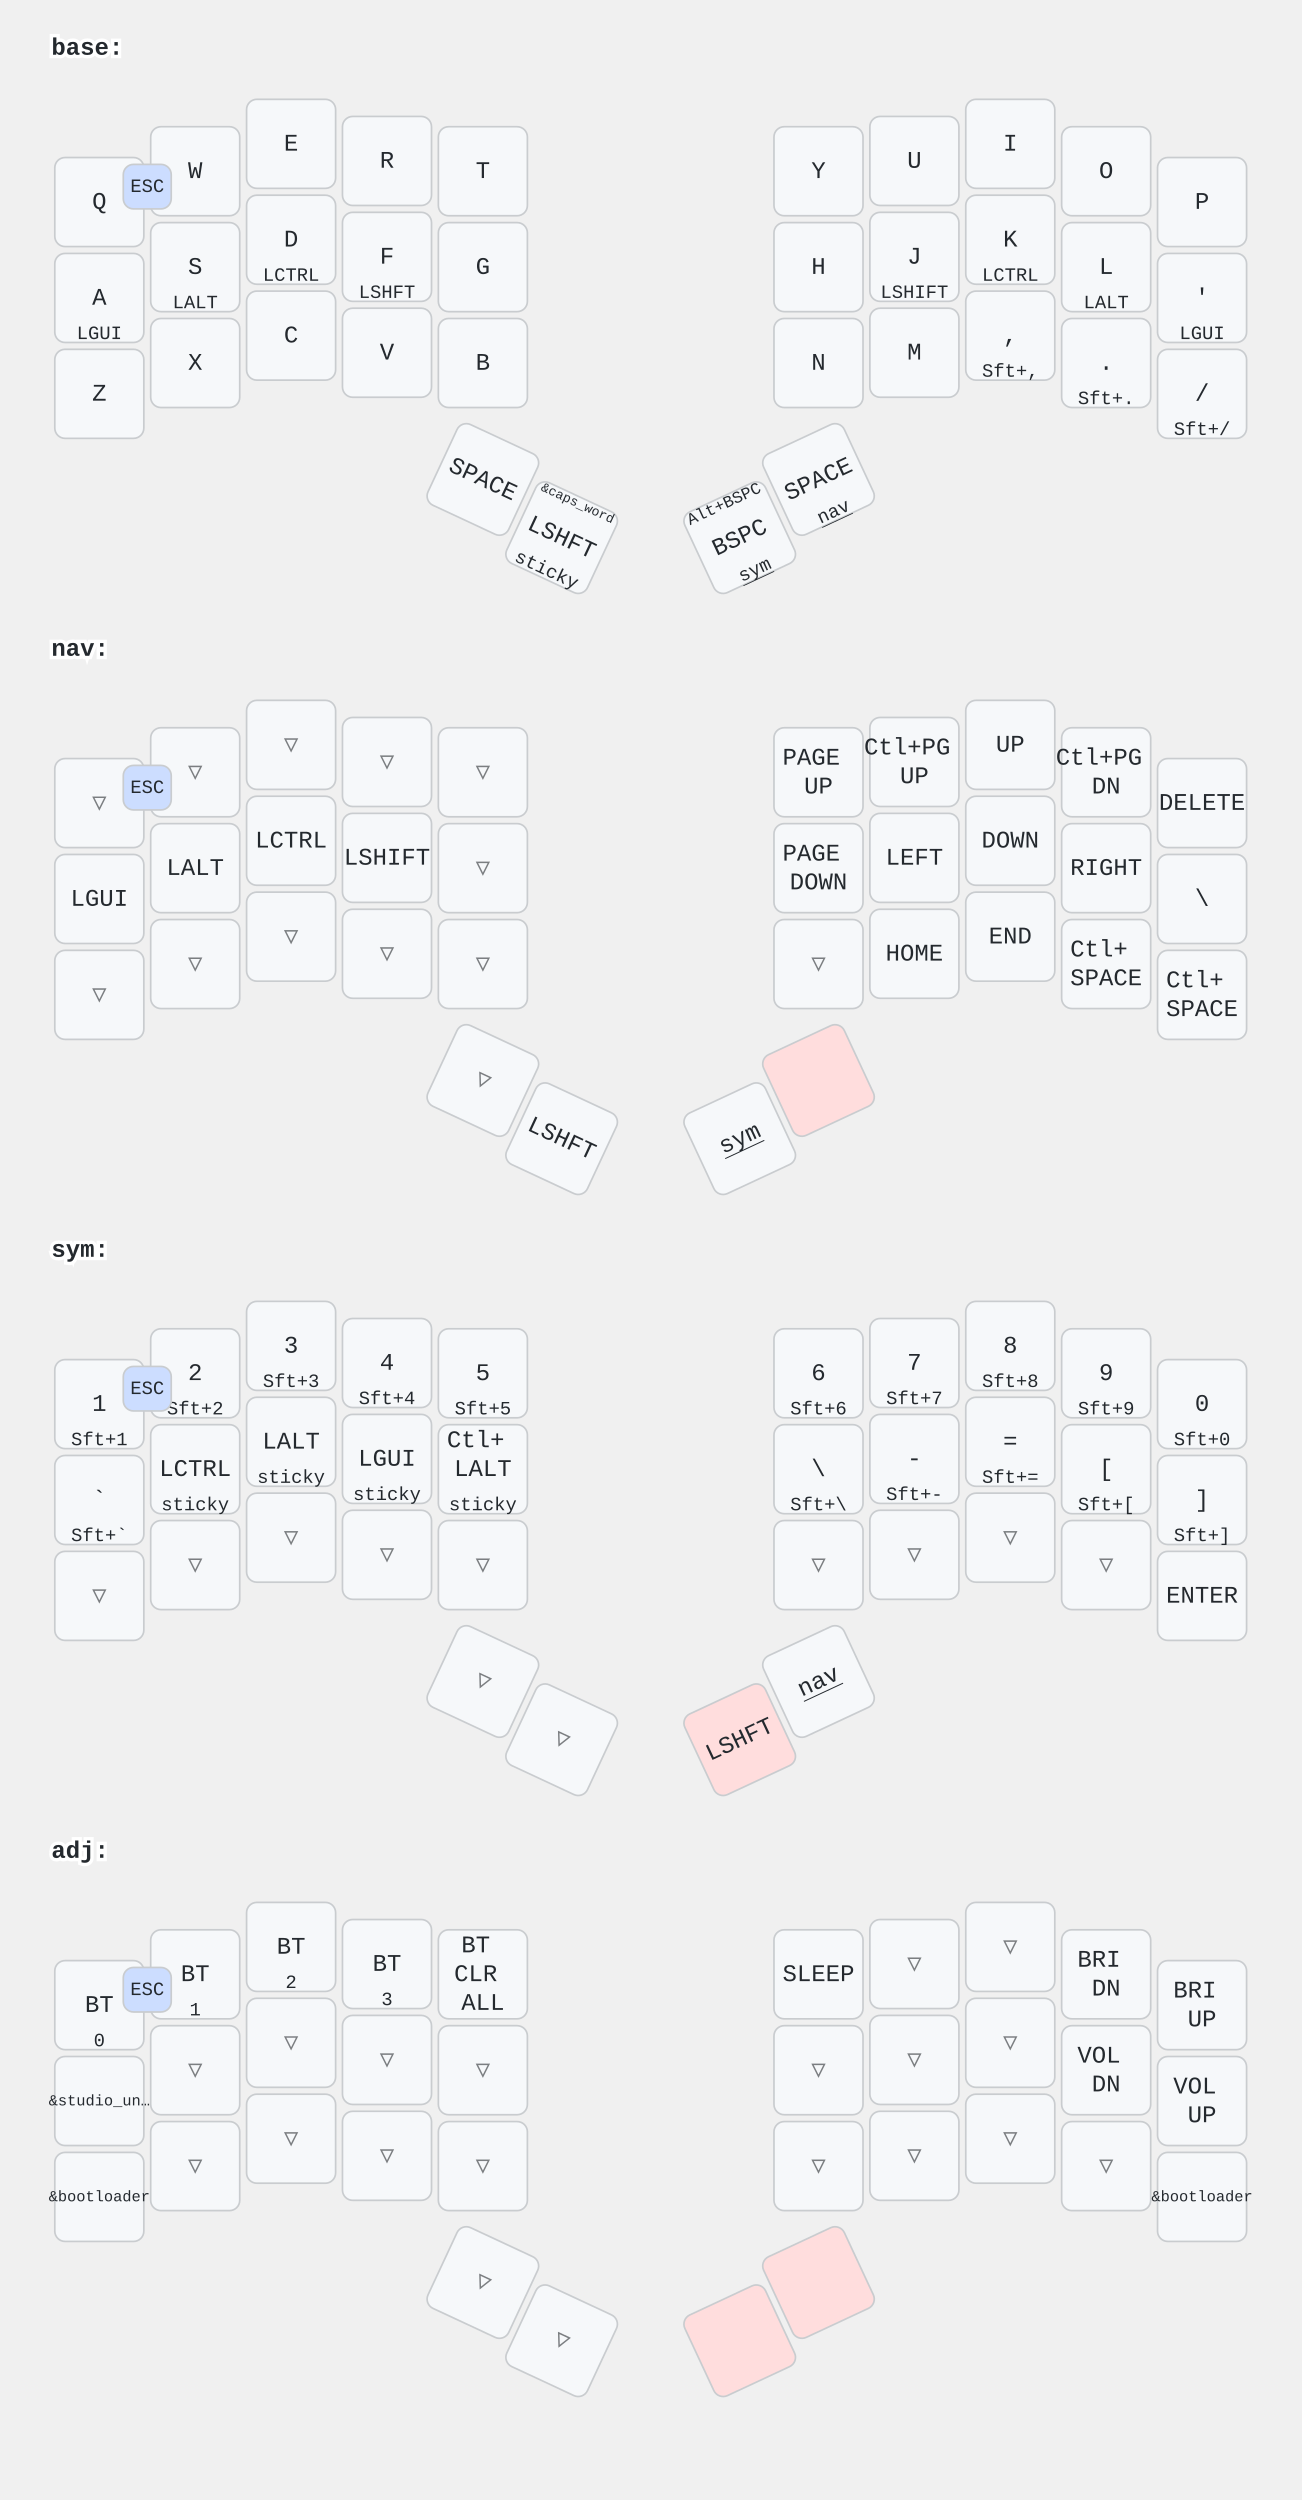
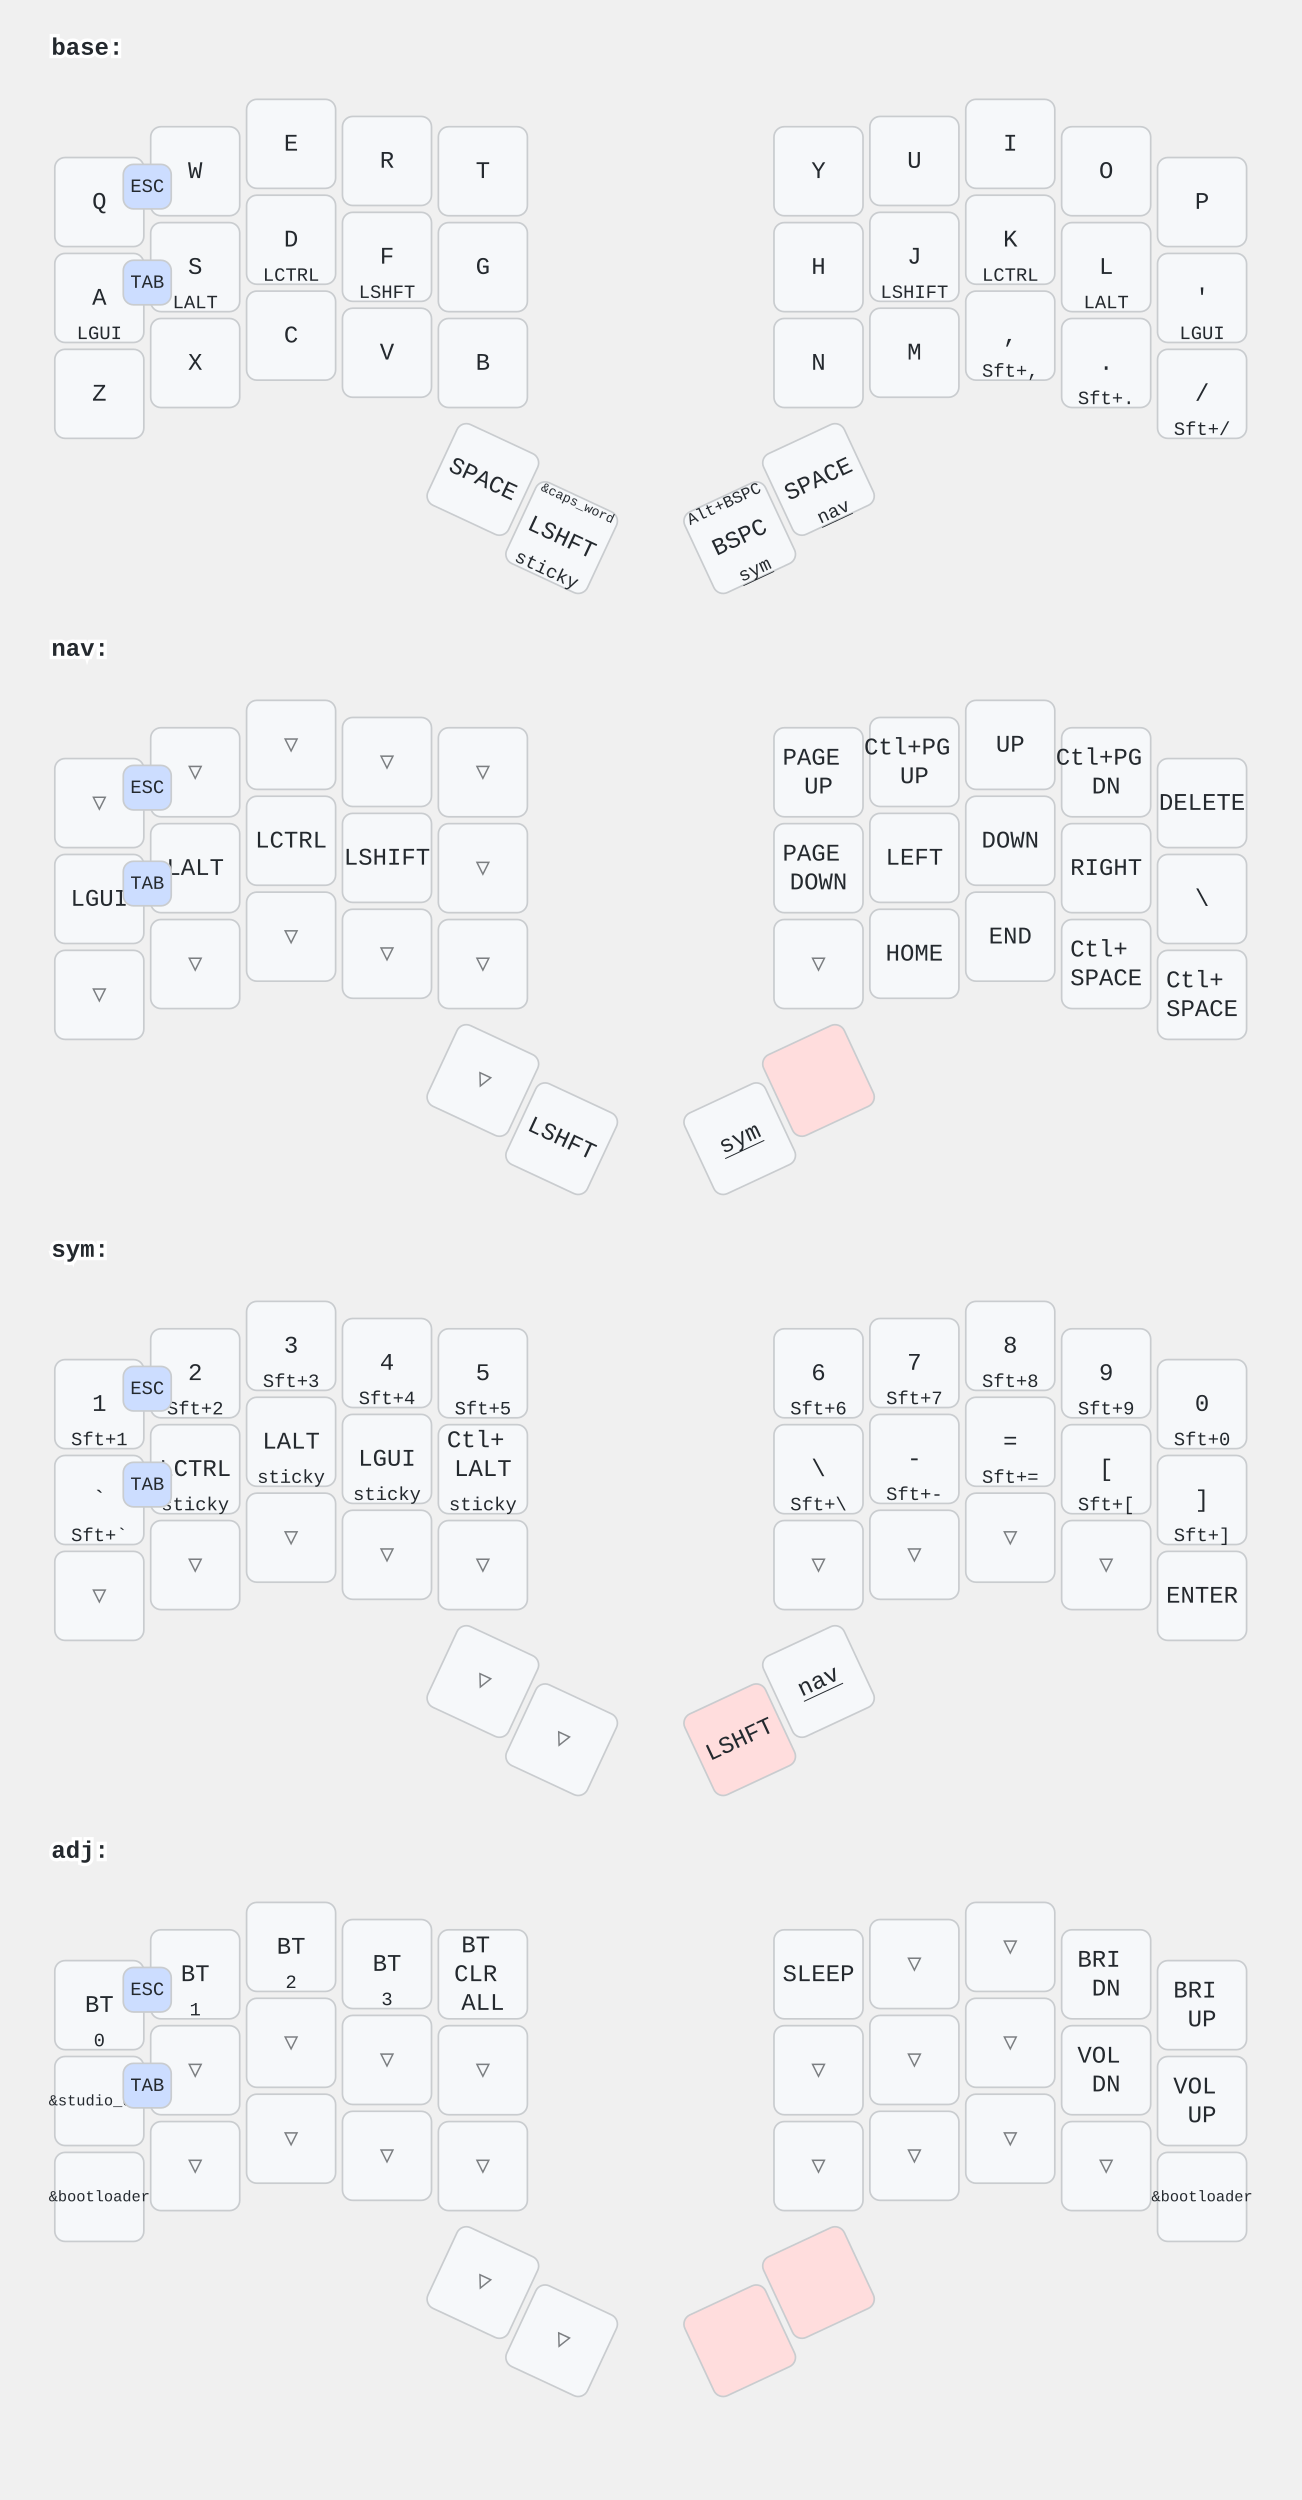
<svg xmlns="http://www.w3.org/2000/svg" width="760" height="1460" viewBox="0 0 760 1460" class="keymap">
  <style>/* inherit to force styles through use tags */
svg path {
    fill: inherit;
}

/* font and background color specifications */
svg.keymap {
    font-family: SFMono-Regular,Consolas,Liberation Mono,Menlo,monospace;
    font-size: 14px;
    font-kerning: normal;
    text-rendering: optimizeLegibility;
    fill: #24292e;
}

/* default key styling */
rect.key {
    fill: #f6f8fa;
}

rect.key, rect.combo {
    stroke: #c9cccf;
    stroke-width: 1;
}

/* default key side styling, only used is draw_key_sides is set */
rect.side {
    filter: brightness(90%);
}

/* color accent for combo boxes */
rect.combo, rect.combo-separate {
    fill: #cdf;
}

/* color accent for held keys */
rect.held, rect.combo.held {
    fill: #fdd;
}

/* color accent for ghost (optional) keys */
rect.ghost, rect.combo.ghost {
    stroke-dasharray: 4, 4;
    stroke-width: 2;
}

text {
    text-anchor: middle;
    dominant-baseline: middle;
}

/* styling for layer labels */
text.label {
    font-weight: bold;
    text-anchor: start;
    stroke: white;
    stroke-width: 4;
    paint-order: stroke;
}

/* styling for optional footer */
text.footer {
    text-anchor: end;
    dominant-baseline: auto;
    stroke: white;
    stroke-width: 4;
    paint-order: stroke;
}

/* styling for combo tap, and key non-tap label text */
text.combo, text.hold, text.shifted, text.left, text.right {
    font-size: 11px;
}

text.hold {
    text-anchor: middle;
    dominant-baseline: auto;
}

text.shifted {
    text-anchor: middle;
    dominant-baseline: hanging;
}

text.left {
    text-anchor: start;
}

text.right {
    text-anchor: end;
}

text.layer-activator {
    text-decoration: underline;
}

/* styling for hold/shifted label text in combo box */
text.combo.hold, text.combo.shifted, text.combo.left, text.combo.right {
    font-size: 8px;
}

/* lighter symbol for transparent keys */
text.trans {
    fill: #7b7e81;
}

/* styling for combo dendrons */
path.combo {
    stroke-width: 1;
    stroke: gray;
    fill: none;
}

/* Start Tabler Icons Cleanup */
/* cannot use height/width with glyphs */
.icon-tabler &gt; path {
    fill: inherit;
    stroke: inherit;
    stroke-width: 2;
}
/* hide tabler's default box */
.icon-tabler &gt; path[stroke="none"][fill="none"] {
    visibility: hidden;
}
/* End Tabler Icons Cleanup */
</style>
  <g transform="translate(30, 0)" class="layer-base">
    <text x="0" y="28" class="label" id="base">base:</text>
    <g transform="translate(0, 56)">
      <g transform="translate(28, 62)" class="key keypos-0">
        <rect rx="6" ry="6" x="-26" y="-26" width="52" height="52" class="key" />
        <text x="0" y="0" class="key tap">Q</text>
      </g>
      <g transform="translate(84, 44)" class="key keypos-1">
        <rect rx="6" ry="6" x="-26" y="-26" width="52" height="52" class="key" />
        <text x="0" y="0" class="key tap">W</text>
      </g>
      <g transform="translate(140, 28)" class="key keypos-2">
        <rect rx="6" ry="6" x="-26" y="-26" width="52" height="52" class="key" />
        <text x="0" y="0" class="key tap">E</text>
      </g>
      <g transform="translate(196, 38)" class="key keypos-3">
        <rect rx="6" ry="6" x="-26" y="-26" width="52" height="52" class="key" />
        <text x="0" y="0" class="key tap">R</text>
      </g>
      <g transform="translate(252, 44)" class="key keypos-4">
        <rect rx="6" ry="6" x="-26" y="-26" width="52" height="52" class="key" />
        <text x="0" y="0" class="key tap">T</text>
      </g>
      <g transform="translate(448, 44)" class="key keypos-5">
        <rect rx="6" ry="6" x="-26" y="-26" width="52" height="52" class="key" />
        <text x="0" y="0" class="key tap">Y</text>
      </g>
      <g transform="translate(504, 38)" class="key keypos-6">
        <rect rx="6" ry="6" x="-26" y="-26" width="52" height="52" class="key" />
        <text x="0" y="0" class="key tap">U</text>
      </g>
      <g transform="translate(560, 28)" class="key keypos-7">
        <rect rx="6" ry="6" x="-26" y="-26" width="52" height="52" class="key" />
        <text x="0" y="0" class="key tap">I</text>
      </g>
      <g transform="translate(616, 44)" class="key keypos-8">
        <rect rx="6" ry="6" x="-26" y="-26" width="52" height="52" class="key" />
        <text x="0" y="0" class="key tap">O</text>
      </g>
      <g transform="translate(672, 62)" class="key keypos-9">
        <rect rx="6" ry="6" x="-26" y="-26" width="52" height="52" class="key" />
        <text x="0" y="0" class="key tap">P</text>
      </g>
      <g transform="translate(28, 118)" class="key keypos-10">
        <rect rx="6" ry="6" x="-26" y="-26" width="52" height="52" class="key" />
        <text x="0" y="0" class="key tap">A</text>
        <text x="0" y="24" class="key hold">LGUI</text>
      </g>
      <g transform="translate(84, 100)" class="key keypos-11">
        <rect rx="6" ry="6" x="-26" y="-26" width="52" height="52" class="key" />
        <text x="0" y="0" class="key tap">S</text>
        <text x="0" y="24" class="key hold">LALT</text>
      </g>
      <g transform="translate(140, 84)" class="key keypos-12">
        <rect rx="6" ry="6" x="-26" y="-26" width="52" height="52" class="key" />
        <text x="0" y="0" class="key tap">D</text>
        <text x="0" y="24" class="key hold">LCTRL</text>
      </g>
      <g transform="translate(196, 94)" class="key keypos-13">
        <rect rx="6" ry="6" x="-26" y="-26" width="52" height="52" class="key" />
        <text x="0" y="0" class="key tap">F</text>
        <text x="0" y="24" class="key hold">LSHFT</text>
      </g>
      <g transform="translate(252, 100)" class="key keypos-14">
        <rect rx="6" ry="6" x="-26" y="-26" width="52" height="52" class="key" />
        <text x="0" y="0" class="key tap">G</text>
      </g>
      <g transform="translate(448, 100)" class="key keypos-15">
        <rect rx="6" ry="6" x="-26" y="-26" width="52" height="52" class="key" />
        <text x="0" y="0" class="key tap">H</text>
      </g>
      <g transform="translate(504, 94)" class="key keypos-16">
        <rect rx="6" ry="6" x="-26" y="-26" width="52" height="52" class="key" />
        <text x="0" y="0" class="key tap">J</text>
        <text x="0" y="24" class="key hold">LSHIFT</text>
      </g>
      <g transform="translate(560, 84)" class="key keypos-17">
        <rect rx="6" ry="6" x="-26" y="-26" width="52" height="52" class="key" />
        <text x="0" y="0" class="key tap">K</text>
        <text x="0" y="24" class="key hold">LCTRL</text>
      </g>
      <g transform="translate(616, 100)" class="key keypos-18">
        <rect rx="6" ry="6" x="-26" y="-26" width="52" height="52" class="key" />
        <text x="0" y="0" class="key tap">L</text>
        <text x="0" y="24" class="key hold">LALT</text>
      </g>
      <g transform="translate(672, 118)" class="key keypos-19">
        <rect rx="6" ry="6" x="-26" y="-26" width="52" height="52" class="key" />
        <text x="0" y="0" class="key tap">'</text>
        <text x="0" y="24" class="key hold">LGUI</text>
      </g>
      <g transform="translate(28, 174)" class="key keypos-20">
        <rect rx="6" ry="6" x="-26" y="-26" width="52" height="52" class="key" />
        <text x="0" y="0" class="key tap">Z</text>
      </g>
      <g transform="translate(84, 156)" class="key keypos-21">
        <rect rx="6" ry="6" x="-26" y="-26" width="52" height="52" class="key" />
        <text x="0" y="0" class="key tap">X</text>
      </g>
      <g transform="translate(140, 140)" class="key keypos-22">
        <rect rx="6" ry="6" x="-26" y="-26" width="52" height="52" class="key" />
        <text x="0" y="0" class="key tap">C</text>
      </g>
      <g transform="translate(196, 150)" class="key keypos-23">
        <rect rx="6" ry="6" x="-26" y="-26" width="52" height="52" class="key" />
        <text x="0" y="0" class="key tap">V</text>
      </g>
      <g transform="translate(252, 156)" class="key keypos-24">
        <rect rx="6" ry="6" x="-26" y="-26" width="52" height="52" class="key" />
        <text x="0" y="0" class="key tap">B</text>
      </g>
      <g transform="translate(448, 156)" class="key keypos-25">
        <rect rx="6" ry="6" x="-26" y="-26" width="52" height="52" class="key" />
        <text x="0" y="0" class="key tap">N</text>
      </g>
      <g transform="translate(504, 150)" class="key keypos-26">
        <rect rx="6" ry="6" x="-26" y="-26" width="52" height="52" class="key" />
        <text x="0" y="0" class="key tap">M</text>
      </g>
      <g transform="translate(560, 140)" class="key keypos-27">
        <rect rx="6" ry="6" x="-26" y="-26" width="52" height="52" class="key" />
        <text x="0" y="0" class="key tap">,</text>
        <text x="0" y="24" class="key hold">Sft+,</text>
      </g>
      <g transform="translate(616, 156)" class="key keypos-28">
        <rect rx="6" ry="6" x="-26" y="-26" width="52" height="52" class="key" />
        <text x="0" y="0" class="key tap">.</text>
        <text x="0" y="24" class="key hold">Sft+.</text>
      </g>
      <g transform="translate(672, 174)" class="key keypos-29">
        <rect rx="6" ry="6" x="-26" y="-26" width="52" height="52" class="key" />
        <text x="0" y="0" class="key tap">/</text>
        <text x="0" y="24" class="key hold">Sft+/</text>
      </g>
      <g transform="translate(252, 224) rotate(25.0)" class="key keypos-30">
        <rect rx="6" ry="6" x="-26" y="-26" width="52" height="52" class="key" />
        <text x="0" y="0" class="key tap">SPACE</text>
      </g>
      <g transform="translate(298, 258) rotate(25.0)" class="key keypos-31">
        <rect rx="6" ry="6" x="-26" y="-26" width="52" height="52" class="key" />
        <text x="0" y="0" class="key tap">LSHFT</text>
        <text x="0" y="24" class="key hold">sticky</text>
        <text x="0" y="-24" class="key shifted">
          <tspan style="font-size: 70%">&amp;caps_word</tspan>
        </text>
      </g>
      <g transform="translate(402, 258) rotate(-25.0)" class="key keypos-32">
        <rect rx="6" ry="6" x="-26" y="-26" width="52" height="52" class="key" />
        <text x="0" y="0" class="key tap">BSPC</text>
        <a href="#sym">
          <text x="0" y="24" class="key hold layer-activator">sym</text>
        </a>
        <text x="0" y="-24" class="key shifted">
          <tspan style="font-size: 88%">Alt+BSPC</tspan>
        </text>
      </g>
      <g transform="translate(448, 224) rotate(-25.0)" class="key keypos-33">
        <rect rx="6" ry="6" x="-26" y="-26" width="52" height="52" class="key" />
        <text x="0" y="0" class="key tap">SPACE</text>
        <a href="#nav">
          <text x="0" y="24" class="key hold layer-activator">nav</text>
        </a>
      </g>
      <g class="combo combopos-0">
        <rect rx="6" ry="6" x="42" y="40" width="28" height="26" class="combo" />
        <text x="56" y="53" class="combo tap">ESC</text>
      </g>
+       <g class="combo combopos-1">
+         <rect rx="6" ry="6" x="42" y="96" width="28" height="26" class="combo" />
+         <text x="56" y="109" class="combo tap">TAB</text>
+       </g>
    </g>
  </g>
  <g transform="translate(30, 351)" class="layer-nav">
    <text x="0" y="28" class="label" id="nav">nav:</text>
    <g transform="translate(0, 56)">
      <g transform="translate(28, 62)" class="key trans keypos-0">
        <rect rx="6" ry="6" x="-26" y="-26" width="52" height="52" class="key trans" />
        <text x="0" y="0" class="key trans tap">▽</text>
      </g>
      <g transform="translate(84, 44)" class="key trans keypos-1">
        <rect rx="6" ry="6" x="-26" y="-26" width="52" height="52" class="key trans" />
        <text x="0" y="0" class="key trans tap">▽</text>
      </g>
      <g transform="translate(140, 28)" class="key trans keypos-2">
        <rect rx="6" ry="6" x="-26" y="-26" width="52" height="52" class="key trans" />
        <text x="0" y="0" class="key trans tap">▽</text>
      </g>
      <g transform="translate(196, 38)" class="key trans keypos-3">
        <rect rx="6" ry="6" x="-26" y="-26" width="52" height="52" class="key trans" />
        <text x="0" y="0" class="key trans tap">▽</text>
      </g>
      <g transform="translate(252, 44)" class="key trans keypos-4">
        <rect rx="6" ry="6" x="-26" y="-26" width="52" height="52" class="key trans" />
        <text x="0" y="0" class="key trans tap">▽</text>
      </g>
      <g transform="translate(448, 44)" class="key keypos-5">
        <rect rx="6" ry="6" x="-26" y="-26" width="52" height="52" class="key" />
        <text x="0" y="0" class="key tap">
          <tspan x="0" dy="-0.6em">PAGE</tspan>
          <tspan x="0" dy="1.2em">UP</tspan>
        </text>
      </g>
      <g transform="translate(504, 38)" class="key keypos-6">
        <rect rx="6" ry="6" x="-26" y="-26" width="52" height="52" class="key" />
        <text x="0" y="0" class="key tap">
          <tspan x="0" dy="-0.6em">Ctl+PG</tspan>
          <tspan x="0" dy="1.2em">UP</tspan>
        </text>
      </g>
      <g transform="translate(560, 28)" class="key keypos-7">
        <rect rx="6" ry="6" x="-26" y="-26" width="52" height="52" class="key" />
        <text x="0" y="0" class="key tap">UP</text>
      </g>
      <g transform="translate(616, 44)" class="key keypos-8">
        <rect rx="6" ry="6" x="-26" y="-26" width="52" height="52" class="key" />
        <text x="0" y="0" class="key tap">
          <tspan x="0" dy="-0.6em">Ctl+PG</tspan>
          <tspan x="0" dy="1.2em">DN</tspan>
        </text>
      </g>
      <g transform="translate(672, 62)" class="key keypos-9">
        <rect rx="6" ry="6" x="-26" y="-26" width="52" height="52" class="key" />
        <text x="0" y="0" class="key tap">DELETE</text>
      </g>
      <g transform="translate(28, 118)" class="key keypos-10">
        <rect rx="6" ry="6" x="-26" y="-26" width="52" height="52" class="key" />
        <text x="0" y="0" class="key tap">LGUI</text>
      </g>
      <g transform="translate(84, 100)" class="key keypos-11">
        <rect rx="6" ry="6" x="-26" y="-26" width="52" height="52" class="key" />
        <text x="0" y="0" class="key tap">LALT</text>
      </g>
      <g transform="translate(140, 84)" class="key keypos-12">
        <rect rx="6" ry="6" x="-26" y="-26" width="52" height="52" class="key" />
        <text x="0" y="0" class="key tap">LCTRL</text>
      </g>
      <g transform="translate(196, 94)" class="key keypos-13">
        <rect rx="6" ry="6" x="-26" y="-26" width="52" height="52" class="key" />
        <text x="0" y="0" class="key tap">LSHIFT</text>
      </g>
      <g transform="translate(252, 100)" class="key trans keypos-14">
        <rect rx="6" ry="6" x="-26" y="-26" width="52" height="52" class="key trans" />
        <text x="0" y="0" class="key trans tap">▽</text>
      </g>
      <g transform="translate(448, 100)" class="key keypos-15">
        <rect rx="6" ry="6" x="-26" y="-26" width="52" height="52" class="key" />
        <text x="0" y="0" class="key tap">
          <tspan x="0" dy="-0.6em">PAGE</tspan>
          <tspan x="0" dy="1.2em">DOWN</tspan>
        </text>
      </g>
      <g transform="translate(504, 94)" class="key keypos-16">
        <rect rx="6" ry="6" x="-26" y="-26" width="52" height="52" class="key" />
        <text x="0" y="0" class="key tap">LEFT</text>
      </g>
      <g transform="translate(560, 84)" class="key keypos-17">
        <rect rx="6" ry="6" x="-26" y="-26" width="52" height="52" class="key" />
        <text x="0" y="0" class="key tap">DOWN</text>
      </g>
      <g transform="translate(616, 100)" class="key keypos-18">
        <rect rx="6" ry="6" x="-26" y="-26" width="52" height="52" class="key" />
        <text x="0" y="0" class="key tap">RIGHT</text>
      </g>
      <g transform="translate(672, 118)" class="key keypos-19">
        <rect rx="6" ry="6" x="-26" y="-26" width="52" height="52" class="key" />
        <text x="0" y="0" class="key tap">\</text>
      </g>
      <g transform="translate(28, 174)" class="key trans keypos-20">
        <rect rx="6" ry="6" x="-26" y="-26" width="52" height="52" class="key trans" />
        <text x="0" y="0" class="key trans tap">▽</text>
      </g>
      <g transform="translate(84, 156)" class="key trans keypos-21">
        <rect rx="6" ry="6" x="-26" y="-26" width="52" height="52" class="key trans" />
        <text x="0" y="0" class="key trans tap">▽</text>
      </g>
      <g transform="translate(140, 140)" class="key trans keypos-22">
        <rect rx="6" ry="6" x="-26" y="-26" width="52" height="52" class="key trans" />
        <text x="0" y="0" class="key trans tap">▽</text>
      </g>
      <g transform="translate(196, 150)" class="key trans keypos-23">
        <rect rx="6" ry="6" x="-26" y="-26" width="52" height="52" class="key trans" />
        <text x="0" y="0" class="key trans tap">▽</text>
      </g>
      <g transform="translate(252, 156)" class="key trans keypos-24">
        <rect rx="6" ry="6" x="-26" y="-26" width="52" height="52" class="key trans" />
        <text x="0" y="0" class="key trans tap">▽</text>
      </g>
      <g transform="translate(448, 156)" class="key trans keypos-25">
        <rect rx="6" ry="6" x="-26" y="-26" width="52" height="52" class="key trans" />
        <text x="0" y="0" class="key trans tap">▽</text>
      </g>
      <g transform="translate(504, 150)" class="key keypos-26">
        <rect rx="6" ry="6" x="-26" y="-26" width="52" height="52" class="key" />
        <text x="0" y="0" class="key tap">HOME</text>
      </g>
      <g transform="translate(560, 140)" class="key keypos-27">
        <rect rx="6" ry="6" x="-26" y="-26" width="52" height="52" class="key" />
        <text x="0" y="0" class="key tap">END</text>
      </g>
      <g transform="translate(616, 156)" class="key keypos-28">
        <rect rx="6" ry="6" x="-26" y="-26" width="52" height="52" class="key" />
        <text x="0" y="0" class="key tap">
          <tspan x="0" dy="-0.6em">Ctl+</tspan>
          <tspan x="0" dy="1.2em">SPACE</tspan>
        </text>
      </g>
      <g transform="translate(672, 174)" class="key keypos-29">
        <rect rx="6" ry="6" x="-26" y="-26" width="52" height="52" class="key" />
        <text x="0" y="0" class="key tap">
          <tspan x="0" dy="-0.6em">Ctl+</tspan>
          <tspan x="0" dy="1.2em">SPACE</tspan>
        </text>
      </g>
      <g transform="translate(252, 224) rotate(25.0)" class="key trans keypos-30">
        <rect rx="6" ry="6" x="-26" y="-26" width="52" height="52" class="key trans" />
        <text x="0" y="0" class="key trans tap">▽</text>
      </g>
      <g transform="translate(298, 258) rotate(25.0)" class="key keypos-31">
        <rect rx="6" ry="6" x="-26" y="-26" width="52" height="52" class="key" />
        <text x="0" y="0" class="key tap">LSHFT</text>
      </g>
      <g transform="translate(402, 258) rotate(-25.0)" class="key keypos-32">
        <rect rx="6" ry="6" x="-26" y="-26" width="52" height="52" class="key" />
        <a href="#sym">
          <text x="0" y="0" class="key tap layer-activator">sym</text>
        </a>
      </g>
      <g transform="translate(448, 224) rotate(-25.0)" class="key held keypos-33">
        <rect rx="6" ry="6" x="-26" y="-26" width="52" height="52" class="key held" />
      </g>
      <g class="combo combopos-0">
        <rect rx="6" ry="6" x="42" y="40" width="28" height="26" class="combo" />
        <text x="56" y="53" class="combo tap">ESC</text>
      </g>
+       <g class="combo combopos-1">
+         <rect rx="6" ry="6" x="42" y="96" width="28" height="26" class="combo" />
+         <text x="56" y="109" class="combo tap">TAB</text>
+       </g>
    </g>
  </g>
  <g transform="translate(30, 702)" class="layer-sym">
    <text x="0" y="28" class="label" id="sym">sym:</text>
    <g transform="translate(0, 56)">
      <g transform="translate(28, 62)" class="key keypos-0">
        <rect rx="6" ry="6" x="-26" y="-26" width="52" height="52" class="key" />
        <text x="0" y="0" class="key tap">1</text>
        <text x="0" y="24" class="key hold">Sft+1</text>
      </g>
      <g transform="translate(84, 44)" class="key keypos-1">
        <rect rx="6" ry="6" x="-26" y="-26" width="52" height="52" class="key" />
        <text x="0" y="0" class="key tap">2</text>
        <text x="0" y="24" class="key hold">Sft+2</text>
      </g>
      <g transform="translate(140, 28)" class="key keypos-2">
        <rect rx="6" ry="6" x="-26" y="-26" width="52" height="52" class="key" />
        <text x="0" y="0" class="key tap">3</text>
        <text x="0" y="24" class="key hold">Sft+3</text>
      </g>
      <g transform="translate(196, 38)" class="key keypos-3">
        <rect rx="6" ry="6" x="-26" y="-26" width="52" height="52" class="key" />
        <text x="0" y="0" class="key tap">4</text>
        <text x="0" y="24" class="key hold">Sft+4</text>
      </g>
      <g transform="translate(252, 44)" class="key keypos-4">
        <rect rx="6" ry="6" x="-26" y="-26" width="52" height="52" class="key" />
        <text x="0" y="0" class="key tap">5</text>
        <text x="0" y="24" class="key hold">Sft+5</text>
      </g>
      <g transform="translate(448, 44)" class="key keypos-5">
        <rect rx="6" ry="6" x="-26" y="-26" width="52" height="52" class="key" />
        <text x="0" y="0" class="key tap">6</text>
        <text x="0" y="24" class="key hold">Sft+6</text>
      </g>
      <g transform="translate(504, 38)" class="key keypos-6">
        <rect rx="6" ry="6" x="-26" y="-26" width="52" height="52" class="key" />
        <text x="0" y="0" class="key tap">7</text>
        <text x="0" y="24" class="key hold">Sft+7</text>
      </g>
      <g transform="translate(560, 28)" class="key keypos-7">
        <rect rx="6" ry="6" x="-26" y="-26" width="52" height="52" class="key" />
        <text x="0" y="0" class="key tap">8</text>
        <text x="0" y="24" class="key hold">Sft+8</text>
      </g>
      <g transform="translate(616, 44)" class="key keypos-8">
        <rect rx="6" ry="6" x="-26" y="-26" width="52" height="52" class="key" />
        <text x="0" y="0" class="key tap">9</text>
        <text x="0" y="24" class="key hold">Sft+9</text>
      </g>
      <g transform="translate(672, 62)" class="key keypos-9">
        <rect rx="6" ry="6" x="-26" y="-26" width="52" height="52" class="key" />
        <text x="0" y="0" class="key tap">0</text>
        <text x="0" y="24" class="key hold">Sft+0</text>
      </g>
      <g transform="translate(28, 118)" class="key keypos-10">
        <rect rx="6" ry="6" x="-26" y="-26" width="52" height="52" class="key" />
        <text x="0" y="0" class="key tap">`</text>
        <text x="0" y="24" class="key hold">Sft+`</text>
      </g>
      <g transform="translate(84, 100)" class="key keypos-11">
        <rect rx="6" ry="6" x="-26" y="-26" width="52" height="52" class="key" />
        <text x="0" y="0" class="key tap">LCTRL</text>
        <text x="0" y="24" class="key hold">sticky</text>
      </g>
      <g transform="translate(140, 84)" class="key keypos-12">
        <rect rx="6" ry="6" x="-26" y="-26" width="52" height="52" class="key" />
        <text x="0" y="0" class="key tap">LALT</text>
        <text x="0" y="24" class="key hold">sticky</text>
      </g>
      <g transform="translate(196, 94)" class="key keypos-13">
        <rect rx="6" ry="6" x="-26" y="-26" width="52" height="52" class="key" />
        <text x="0" y="0" class="key tap">LGUI</text>
        <text x="0" y="24" class="key hold">sticky</text>
      </g>
      <g transform="translate(252, 100)" class="key keypos-14">
        <rect rx="6" ry="6" x="-26" y="-26" width="52" height="52" class="key" />
        <text x="0" y="0" class="key tap">
          <tspan x="0" dy="-1.2em">Ctl+</tspan>
          <tspan x="0" dy="1.2em">LALT</tspan>
        </text>
        <text x="0" y="24" class="key hold">sticky</text>
      </g>
      <g transform="translate(448, 100)" class="key keypos-15">
        <rect rx="6" ry="6" x="-26" y="-26" width="52" height="52" class="key" />
        <text x="0" y="0" class="key tap">\</text>
        <text x="0" y="24" class="key hold">Sft+\</text>
      </g>
      <g transform="translate(504, 94)" class="key keypos-16">
        <rect rx="6" ry="6" x="-26" y="-26" width="52" height="52" class="key" />
        <text x="0" y="0" class="key tap">-</text>
        <text x="0" y="24" class="key hold">Sft+-</text>
      </g>
      <g transform="translate(560, 84)" class="key keypos-17">
        <rect rx="6" ry="6" x="-26" y="-26" width="52" height="52" class="key" />
        <text x="0" y="0" class="key tap">=</text>
        <text x="0" y="24" class="key hold">Sft+=</text>
      </g>
      <g transform="translate(616, 100)" class="key keypos-18">
        <rect rx="6" ry="6" x="-26" y="-26" width="52" height="52" class="key" />
        <text x="0" y="0" class="key tap">[</text>
        <text x="0" y="24" class="key hold">Sft+[</text>
      </g>
      <g transform="translate(672, 118)" class="key keypos-19">
        <rect rx="6" ry="6" x="-26" y="-26" width="52" height="52" class="key" />
        <text x="0" y="0" class="key tap">]</text>
        <text x="0" y="24" class="key hold">Sft+]</text>
      </g>
      <g transform="translate(28, 174)" class="key trans keypos-20">
        <rect rx="6" ry="6" x="-26" y="-26" width="52" height="52" class="key trans" />
        <text x="0" y="0" class="key trans tap">▽</text>
      </g>
      <g transform="translate(84, 156)" class="key trans keypos-21">
        <rect rx="6" ry="6" x="-26" y="-26" width="52" height="52" class="key trans" />
        <text x="0" y="0" class="key trans tap">▽</text>
      </g>
      <g transform="translate(140, 140)" class="key trans keypos-22">
        <rect rx="6" ry="6" x="-26" y="-26" width="52" height="52" class="key trans" />
        <text x="0" y="0" class="key trans tap">▽</text>
      </g>
      <g transform="translate(196, 150)" class="key trans keypos-23">
        <rect rx="6" ry="6" x="-26" y="-26" width="52" height="52" class="key trans" />
        <text x="0" y="0" class="key trans tap">▽</text>
      </g>
      <g transform="translate(252, 156)" class="key trans keypos-24">
        <rect rx="6" ry="6" x="-26" y="-26" width="52" height="52" class="key trans" />
        <text x="0" y="0" class="key trans tap">▽</text>
      </g>
      <g transform="translate(448, 156)" class="key trans keypos-25">
        <rect rx="6" ry="6" x="-26" y="-26" width="52" height="52" class="key trans" />
        <text x="0" y="0" class="key trans tap">▽</text>
      </g>
      <g transform="translate(504, 150)" class="key trans keypos-26">
        <rect rx="6" ry="6" x="-26" y="-26" width="52" height="52" class="key trans" />
        <text x="0" y="0" class="key trans tap">▽</text>
      </g>
      <g transform="translate(560, 140)" class="key trans keypos-27">
        <rect rx="6" ry="6" x="-26" y="-26" width="52" height="52" class="key trans" />
        <text x="0" y="0" class="key trans tap">▽</text>
      </g>
      <g transform="translate(616, 156)" class="key trans keypos-28">
        <rect rx="6" ry="6" x="-26" y="-26" width="52" height="52" class="key trans" />
        <text x="0" y="0" class="key trans tap">▽</text>
      </g>
      <g transform="translate(672, 174)" class="key keypos-29">
        <rect rx="6" ry="6" x="-26" y="-26" width="52" height="52" class="key" />
        <text x="0" y="0" class="key tap">ENTER</text>
      </g>
      <g transform="translate(252, 224) rotate(25.0)" class="key trans keypos-30">
        <rect rx="6" ry="6" x="-26" y="-26" width="52" height="52" class="key trans" />
        <text x="0" y="0" class="key trans tap">▽</text>
      </g>
      <g transform="translate(298, 258) rotate(25.0)" class="key trans keypos-31">
        <rect rx="6" ry="6" x="-26" y="-26" width="52" height="52" class="key trans" />
        <text x="0" y="0" class="key trans tap">▽</text>
      </g>
      <g transform="translate(402, 258) rotate(-25.0)" class="key held keypos-32">
        <rect rx="6" ry="6" x="-26" y="-26" width="52" height="52" class="key held" />
        <text x="0" y="0" class="key held tap">LSHFT</text>
      </g>
      <g transform="translate(448, 224) rotate(-25.0)" class="key keypos-33">
        <rect rx="6" ry="6" x="-26" y="-26" width="52" height="52" class="key" />
        <a href="#nav">
          <text x="0" y="0" class="key tap layer-activator">nav</text>
        </a>
      </g>
      <g class="combo combopos-0">
        <rect rx="6" ry="6" x="42" y="40" width="28" height="26" class="combo" />
        <text x="56" y="53" class="combo tap">ESC</text>
      </g>
+       <g class="combo combopos-1">
+         <rect rx="6" ry="6" x="42" y="96" width="28" height="26" class="combo" />
+         <text x="56" y="109" class="combo tap">TAB</text>
+       </g>
    </g>
  </g>
  <g transform="translate(30, 1053)" class="layer-adj">
    <text x="0" y="28" class="label" id="adj">adj:</text>
    <g transform="translate(0, 56)">
      <g transform="translate(28, 62)" class="key keypos-0">
        <rect rx="6" ry="6" x="-26" y="-26" width="52" height="52" class="key" />
        <text x="0" y="0" class="key tap">BT</text>
        <text x="0" y="24" class="key hold">0</text>
      </g>
      <g transform="translate(84, 44)" class="key keypos-1">
        <rect rx="6" ry="6" x="-26" y="-26" width="52" height="52" class="key" />
        <text x="0" y="0" class="key tap">BT</text>
        <text x="0" y="24" class="key hold">1</text>
      </g>
      <g transform="translate(140, 28)" class="key keypos-2">
        <rect rx="6" ry="6" x="-26" y="-26" width="52" height="52" class="key" />
        <text x="0" y="0" class="key tap">BT</text>
        <text x="0" y="24" class="key hold">2</text>
      </g>
      <g transform="translate(196, 38)" class="key keypos-3">
        <rect rx="6" ry="6" x="-26" y="-26" width="52" height="52" class="key" />
        <text x="0" y="0" class="key tap">BT</text>
        <text x="0" y="24" class="key hold">3</text>
      </g>
      <g transform="translate(252, 44)" class="key keypos-4">
        <rect rx="6" ry="6" x="-26" y="-26" width="52" height="52" class="key" />
        <text x="0" y="0" class="key tap">
          <tspan x="0" dy="-1.2em">BT</tspan>
          <tspan x="0" dy="1.2em">CLR</tspan>
          <tspan x="0" dy="1.2em">ALL</tspan>
        </text>
      </g>
      <g transform="translate(448, 44)" class="key keypos-5">
        <rect rx="6" ry="6" x="-26" y="-26" width="52" height="52" class="key" />
        <text x="0" y="0" class="key tap">SLEEP</text>
      </g>
      <g transform="translate(504, 38)" class="key trans keypos-6">
        <rect rx="6" ry="6" x="-26" y="-26" width="52" height="52" class="key trans" />
        <text x="0" y="0" class="key trans tap">▽</text>
      </g>
      <g transform="translate(560, 28)" class="key trans keypos-7">
        <rect rx="6" ry="6" x="-26" y="-26" width="52" height="52" class="key trans" />
        <text x="0" y="0" class="key trans tap">▽</text>
      </g>
      <g transform="translate(616, 44)" class="key keypos-8">
        <rect rx="6" ry="6" x="-26" y="-26" width="52" height="52" class="key" />
        <text x="0" y="0" class="key tap">
          <tspan x="0" dy="-0.6em">BRI</tspan>
          <tspan x="0" dy="1.2em">DN</tspan>
        </text>
      </g>
      <g transform="translate(672, 62)" class="key keypos-9">
        <rect rx="6" ry="6" x="-26" y="-26" width="52" height="52" class="key" />
        <text x="0" y="0" class="key tap">
          <tspan x="0" dy="-0.6em">BRI</tspan>
          <tspan x="0" dy="1.2em">UP</tspan>
        </text>
      </g>
      <g transform="translate(28, 118)" class="key keypos-10">
        <rect rx="6" ry="6" x="-26" y="-26" width="52" height="52" class="key" />
        <text x="0" y="0" class="key tap">
          <tspan style="font-size: 64%">&amp;studio_un…</tspan>
        </text>
      </g>
      <g transform="translate(84, 100)" class="key trans keypos-11">
        <rect rx="6" ry="6" x="-26" y="-26" width="52" height="52" class="key trans" />
        <text x="0" y="0" class="key trans tap">▽</text>
      </g>
      <g transform="translate(140, 84)" class="key trans keypos-12">
        <rect rx="6" ry="6" x="-26" y="-26" width="52" height="52" class="key trans" />
        <text x="0" y="0" class="key trans tap">▽</text>
      </g>
      <g transform="translate(196, 94)" class="key trans keypos-13">
        <rect rx="6" ry="6" x="-26" y="-26" width="52" height="52" class="key trans" />
        <text x="0" y="0" class="key trans tap">▽</text>
      </g>
      <g transform="translate(252, 100)" class="key trans keypos-14">
        <rect rx="6" ry="6" x="-26" y="-26" width="52" height="52" class="key trans" />
        <text x="0" y="0" class="key trans tap">▽</text>
      </g>
      <g transform="translate(448, 100)" class="key trans keypos-15">
        <rect rx="6" ry="6" x="-26" y="-26" width="52" height="52" class="key trans" />
        <text x="0" y="0" class="key trans tap">▽</text>
      </g>
      <g transform="translate(504, 94)" class="key trans keypos-16">
        <rect rx="6" ry="6" x="-26" y="-26" width="52" height="52" class="key trans" />
        <text x="0" y="0" class="key trans tap">▽</text>
      </g>
      <g transform="translate(560, 84)" class="key trans keypos-17">
        <rect rx="6" ry="6" x="-26" y="-26" width="52" height="52" class="key trans" />
        <text x="0" y="0" class="key trans tap">▽</text>
      </g>
      <g transform="translate(616, 100)" class="key keypos-18">
        <rect rx="6" ry="6" x="-26" y="-26" width="52" height="52" class="key" />
        <text x="0" y="0" class="key tap">
          <tspan x="0" dy="-0.6em">VOL</tspan>
          <tspan x="0" dy="1.2em">DN</tspan>
        </text>
      </g>
      <g transform="translate(672, 118)" class="key keypos-19">
        <rect rx="6" ry="6" x="-26" y="-26" width="52" height="52" class="key" />
        <text x="0" y="0" class="key tap">
          <tspan x="0" dy="-0.6em">VOL</tspan>
          <tspan x="0" dy="1.2em">UP</tspan>
        </text>
      </g>
      <g transform="translate(28, 174)" class="key keypos-20">
        <rect rx="6" ry="6" x="-26" y="-26" width="52" height="52" class="key" />
        <text x="0" y="0" class="key tap">
          <tspan style="font-size: 64%">&amp;bootloader</tspan>
        </text>
      </g>
      <g transform="translate(84, 156)" class="key trans keypos-21">
        <rect rx="6" ry="6" x="-26" y="-26" width="52" height="52" class="key trans" />
        <text x="0" y="0" class="key trans tap">▽</text>
      </g>
      <g transform="translate(140, 140)" class="key trans keypos-22">
        <rect rx="6" ry="6" x="-26" y="-26" width="52" height="52" class="key trans" />
        <text x="0" y="0" class="key trans tap">▽</text>
      </g>
      <g transform="translate(196, 150)" class="key trans keypos-23">
        <rect rx="6" ry="6" x="-26" y="-26" width="52" height="52" class="key trans" />
        <text x="0" y="0" class="key trans tap">▽</text>
      </g>
      <g transform="translate(252, 156)" class="key trans keypos-24">
        <rect rx="6" ry="6" x="-26" y="-26" width="52" height="52" class="key trans" />
        <text x="0" y="0" class="key trans tap">▽</text>
      </g>
      <g transform="translate(448, 156)" class="key trans keypos-25">
        <rect rx="6" ry="6" x="-26" y="-26" width="52" height="52" class="key trans" />
        <text x="0" y="0" class="key trans tap">▽</text>
      </g>
      <g transform="translate(504, 150)" class="key trans keypos-26">
        <rect rx="6" ry="6" x="-26" y="-26" width="52" height="52" class="key trans" />
        <text x="0" y="0" class="key trans tap">▽</text>
      </g>
      <g transform="translate(560, 140)" class="key trans keypos-27">
        <rect rx="6" ry="6" x="-26" y="-26" width="52" height="52" class="key trans" />
        <text x="0" y="0" class="key trans tap">▽</text>
      </g>
      <g transform="translate(616, 156)" class="key trans keypos-28">
        <rect rx="6" ry="6" x="-26" y="-26" width="52" height="52" class="key trans" />
        <text x="0" y="0" class="key trans tap">▽</text>
      </g>
      <g transform="translate(672, 174)" class="key keypos-29">
        <rect rx="6" ry="6" x="-26" y="-26" width="52" height="52" class="key" />
        <text x="0" y="0" class="key tap">
          <tspan style="font-size: 64%">&amp;bootloader</tspan>
        </text>
      </g>
      <g transform="translate(252, 224) rotate(25.0)" class="key trans keypos-30">
        <rect rx="6" ry="6" x="-26" y="-26" width="52" height="52" class="key trans" />
        <text x="0" y="0" class="key trans tap">▽</text>
      </g>
      <g transform="translate(298, 258) rotate(25.0)" class="key trans keypos-31">
        <rect rx="6" ry="6" x="-26" y="-26" width="52" height="52" class="key trans" />
        <text x="0" y="0" class="key trans tap">▽</text>
      </g>
      <g transform="translate(402, 258) rotate(-25.0)" class="key held keypos-32">
        <rect rx="6" ry="6" x="-26" y="-26" width="52" height="52" class="key held" />
      </g>
      <g transform="translate(448, 224) rotate(-25.0)" class="key held keypos-33">
        <rect rx="6" ry="6" x="-26" y="-26" width="52" height="52" class="key held" />
      </g>
      <g class="combo combopos-0">
        <rect rx="6" ry="6" x="42" y="40" width="28" height="26" class="combo" />
        <text x="56" y="53" class="combo tap">ESC</text>
      </g>
+       <g class="combo combopos-1">
+         <rect rx="6" ry="6" x="42" y="96" width="28" height="26" class="combo" />
+         <text x="56" y="109" class="combo tap">TAB</text>
+       </g>
    </g>
  </g>
</svg>
